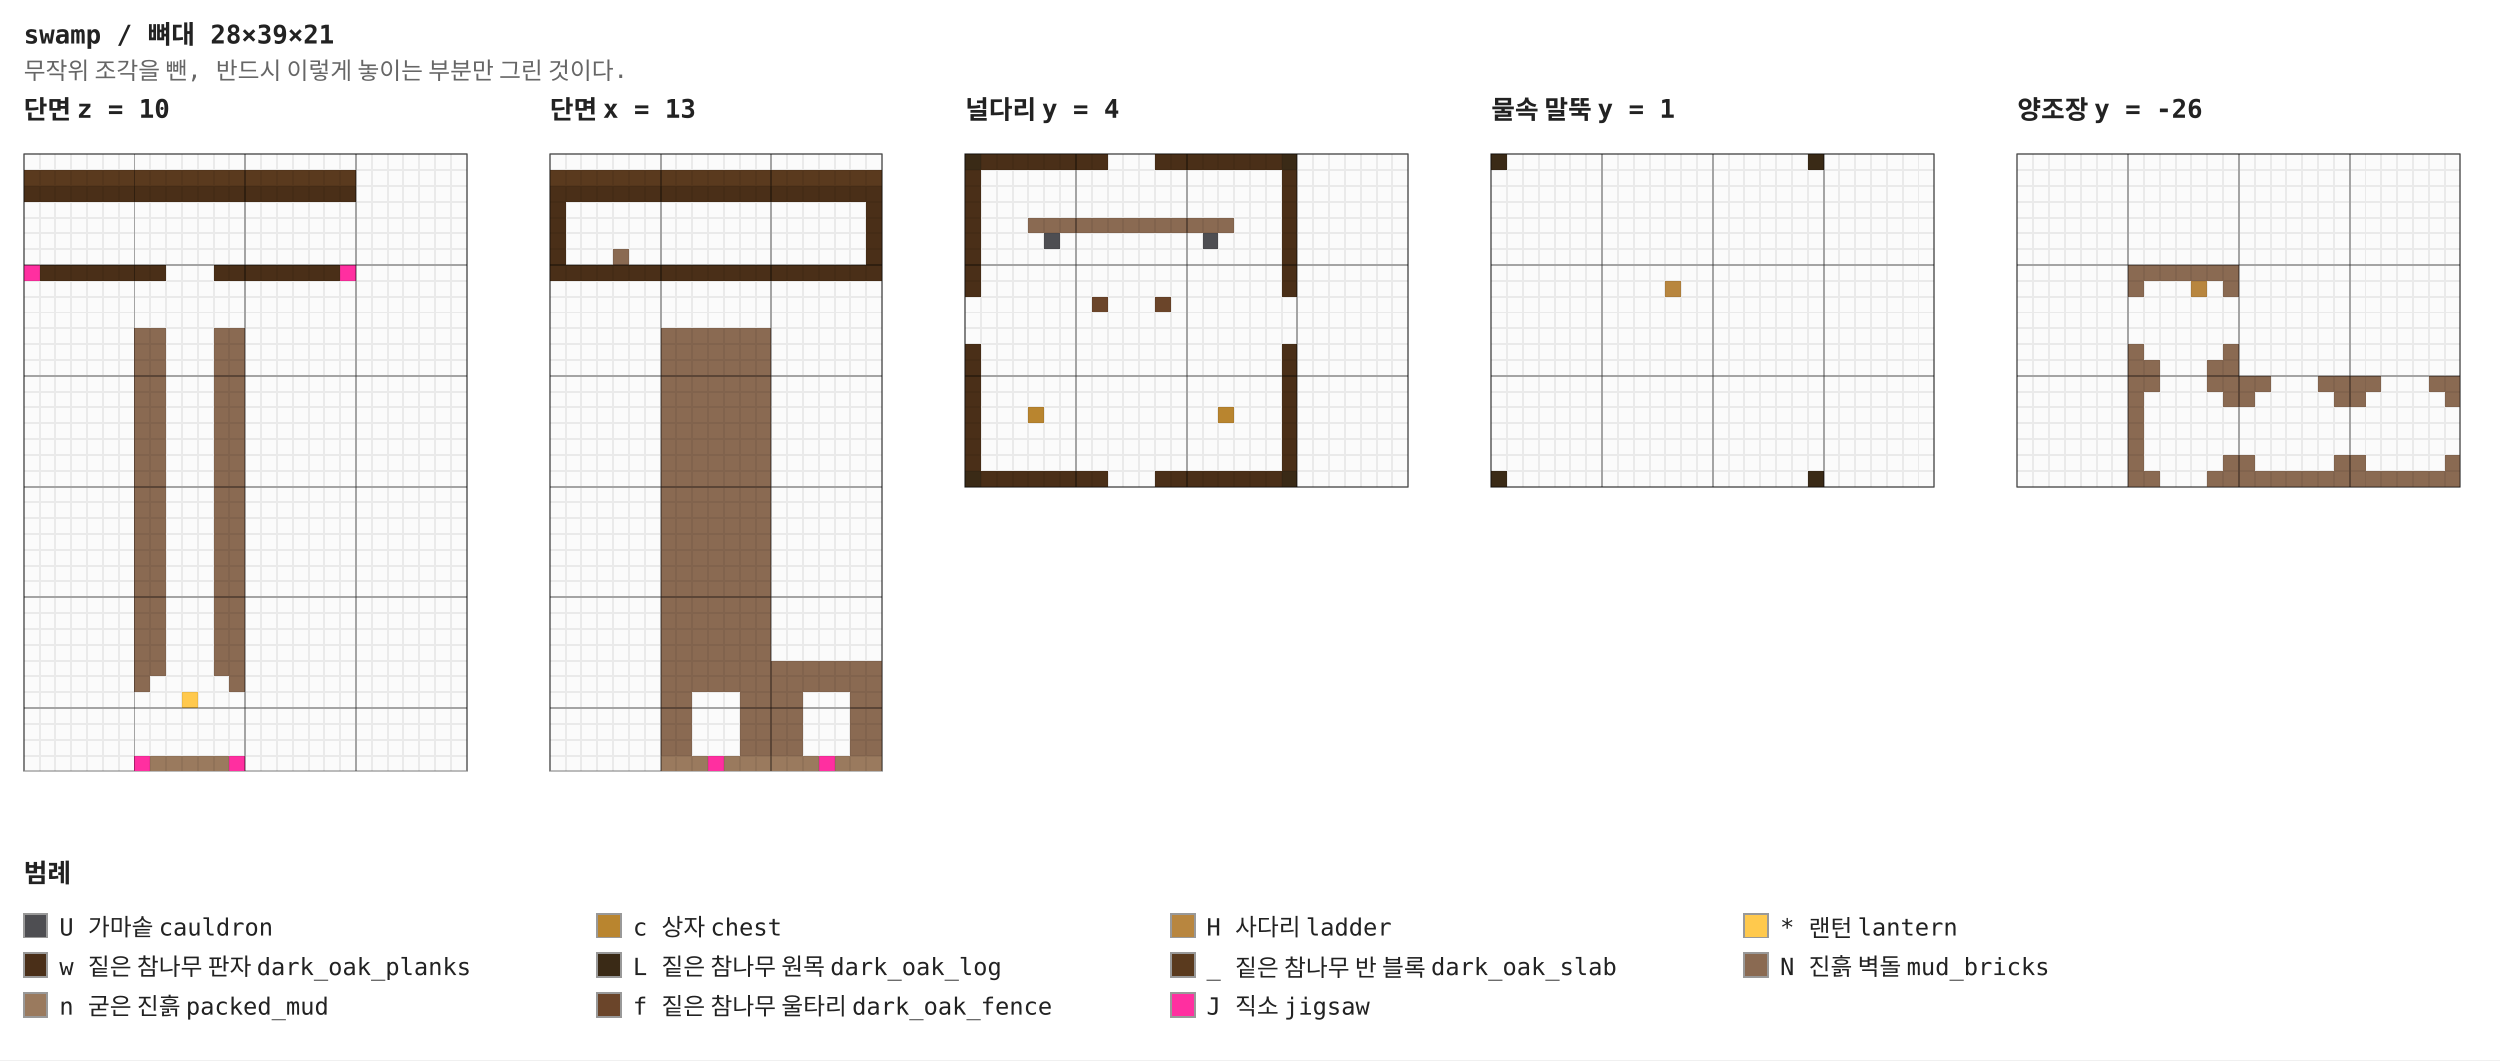
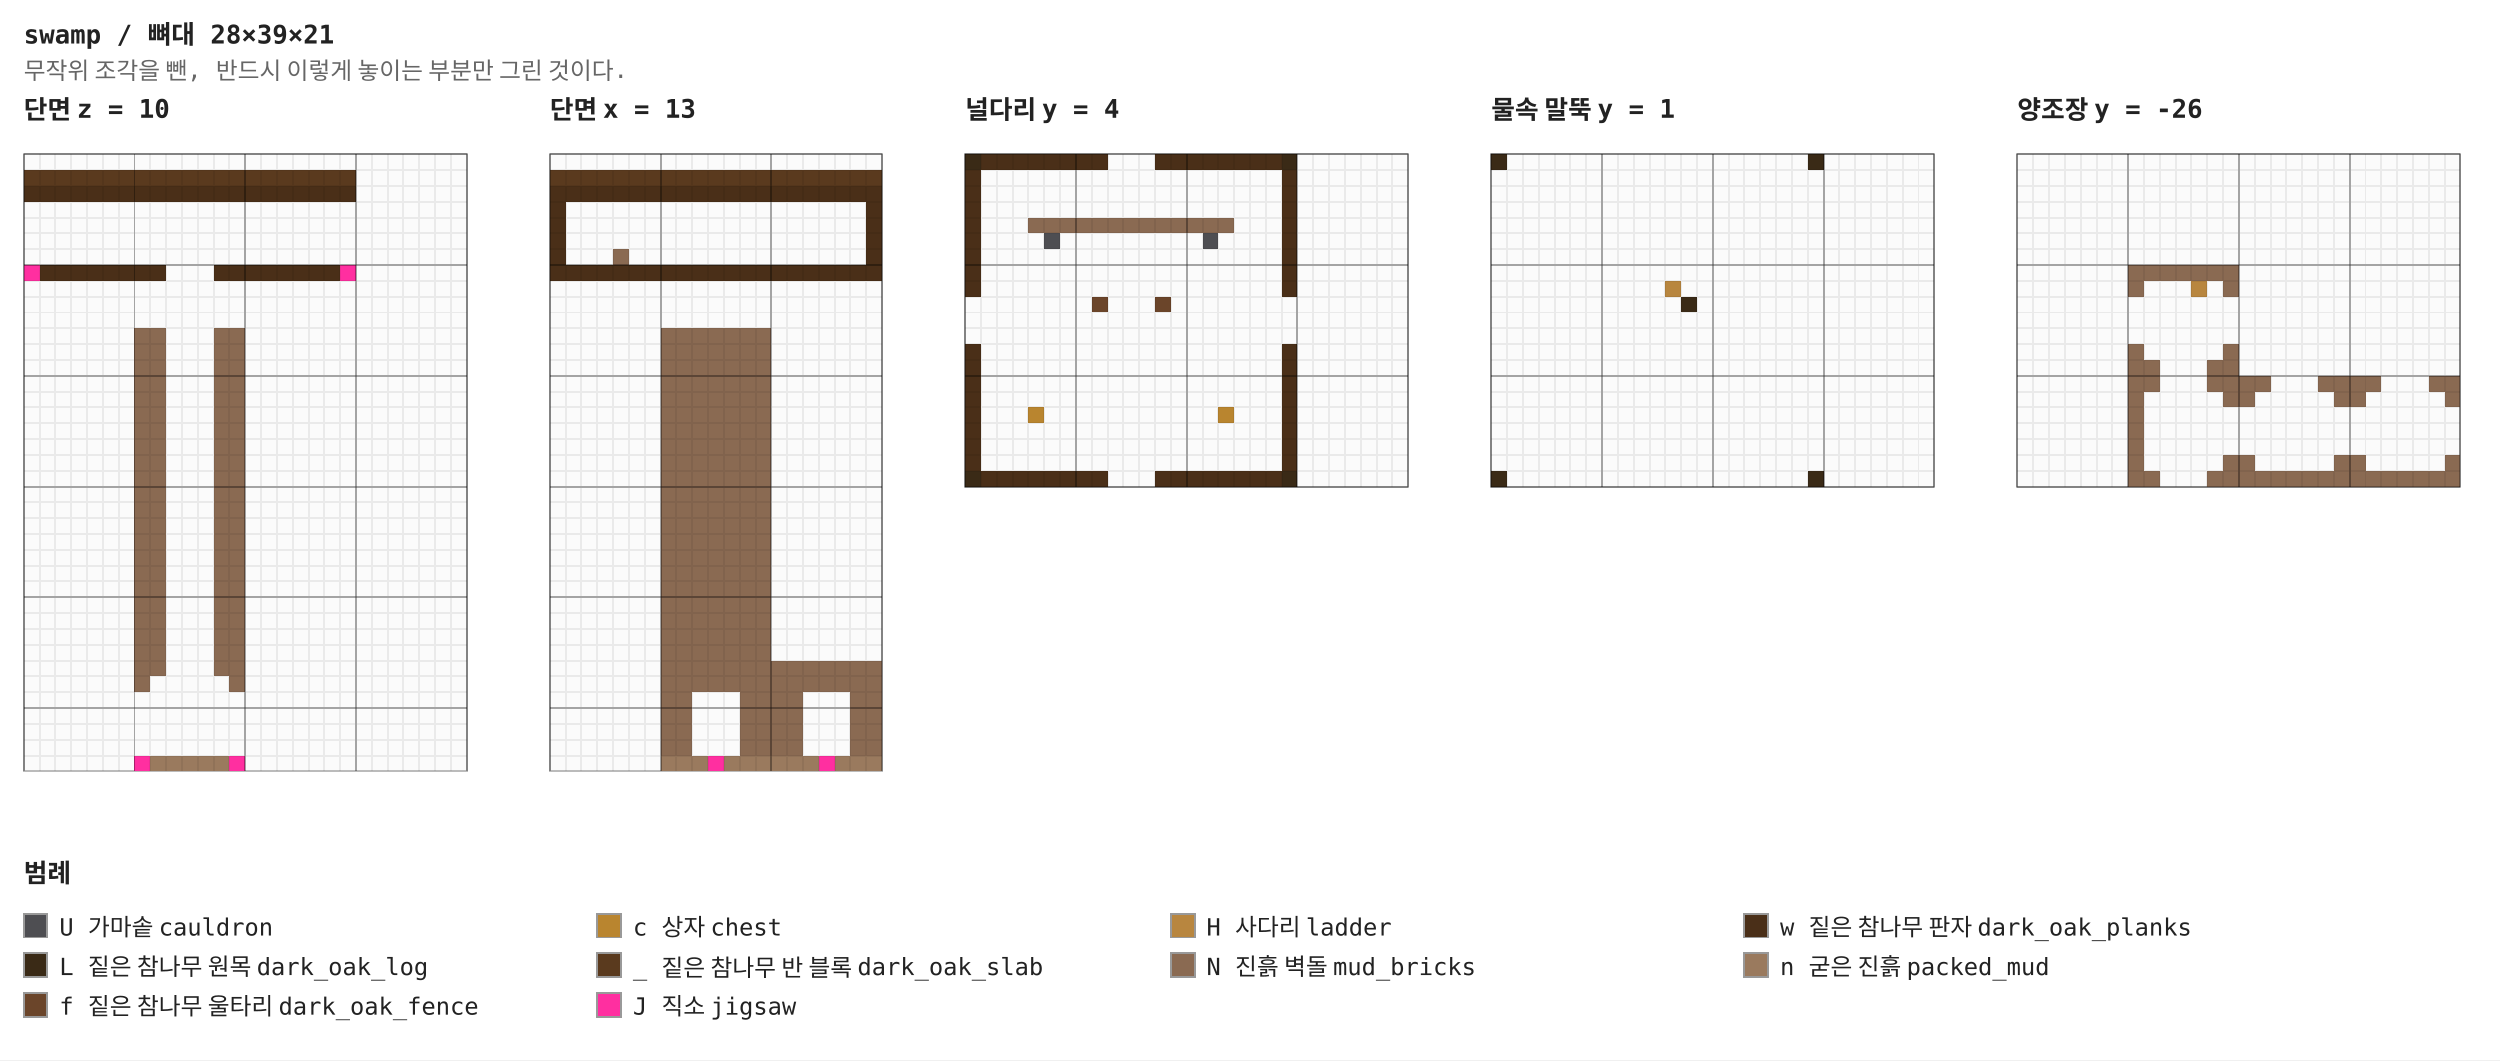
<svg xmlns="http://www.w3.org/2000/svg" width="1264" height="536" viewBox="0 0 1264 536" shape-rendering="crispEdges" font-family="Consolas,'Malgun Gothic','Noto Sans KR',monospace">
  <style>text{fill:#222;shape-rendering:auto}.cap{font-size:13px;font-weight:bold}.leg{font-size:12px}.sub{font-size:12px;fill:#666}.tick{font-size:8px;fill:#999;text-anchor:middle}.arrow{font-size:10px;fill:#fff;text-anchor:middle}.fine{stroke:#000;stroke-opacity:.07;stroke-width:1;fill:none}.grid{stroke:#000;stroke-opacity:.30;stroke-width:1}</style>
  <rect width="100%" height="100%" fill="#fff" />
  <text x="12" y="22" class="cap" font-size="16">swamp / 뼈대   28×39×21</text>
  <text x="12" y="40" class="sub">무작위 조각을 뺀, 반드시 이렇게 놓이는 부분만 그린 것이다.</text>
  <text x="12" y="60" class="cap">단면 z = 10</text>
  <rect x="12" y="78" width="224" height="312" fill="#fbfbfb" stroke="#bbb" />
  <path transform="translate(12,78) scale(8)" fill="#5a3a1e" d="M0 1h21v1h-21z" />
  <path transform="translate(12,78) scale(8)" fill="#4a2f18" d="M0 2h21v1h-21zM1 7h8v1h-8zM12 7h8v1h-8z" />
  <path transform="translate(12,78) scale(8)" fill="#ff2fa0" d="M0 7h1v1h-1zM20 7h1v1h-1zM7 38h1v1h-1zM13 38h1v1h-1z" />
  <path transform="translate(12,78) scale(8)" fill="#8a6a52" d="M7 11h2v1h-2zM12 11h2v1h-2zM7 12h2v1h-2zM12 12h2v1h-2zM7 13h2v1h-2zM12 13h2v1h-2zM7 14h2v1h-2zM12 14h2v1h-2zM7 15h2v1h-2zM12 15h2v1h-2zM7 16h2v1h-2zM12 16h2v1h-2zM7 17h2v1h-2zM12 17h2v1h-2zM7 18h2v1h-2zM12 18h2v1h-2zM7 19h2v1h-2zM12 19h2v1h-2zM7 20h2v1h-2zM12 20h2v1h-2zM7 21h2v1h-2zM12 21h2v1h-2zM7 22h2v1h-2zM12 22h2v1h-2zM7 23h2v1h-2zM12 23h2v1h-2zM7 24h2v1h-2zM12 24h2v1h-2zM7 25h2v1h-2zM12 25h2v1h-2zM7 26h2v1h-2zM12 26h2v1h-2zM7 27h2v1h-2zM12 27h2v1h-2zM7 28h2v1h-2zM12 28h2v1h-2zM7 29h2v1h-2zM12 29h2v1h-2zM7 30h2v1h-2zM12 30h2v1h-2zM7 31h2v1h-2zM12 31h2v1h-2zM7 32h2v1h-2zM12 32h2v1h-2zM7 33h1v1h-1zM13 33h1v1h-1z" />
-   <path transform="translate(12,78) scale(8)" fill="#ffc94d" d="M10 34h1v1h-1z" />
  <path transform="translate(12,78) scale(8)" fill="#9a7a5e" d="M8 38h5v1h-5z" />
  <path class="fine" d="M20 78v312M28 78v312M36 78v312M44 78v312M52 78v312M60 78v312M68 78v312M76 78v312M84 78v312M92 78v312M100 78v312M108 78v312M116 78v312M124 78v312M132 78v312M140 78v312M148 78v312M156 78v312M164 78v312M172 78v312M180 78v312M188 78v312M196 78v312M204 78v312M212 78v312M220 78v312M228 78v312M12 86h224M12 94h224M12 102h224M12 110h224M12 118h224M12 126h224M12 134h224M12 142h224M12 150h224M12 158h224M12 166h224M12 174h224M12 182h224M12 190h224M12 198h224M12 206h224M12 214h224M12 222h224M12 230h224M12 238h224M12 246h224M12 254h224M12 262h224M12 270h224M12 278h224M12 286h224M12 294h224M12 302h224M12 310h224M12 318h224M12 326h224M12 334h224M12 342h224M12 350h224M12 358h224M12 366h224M12 374h224M12 382h224" />
  <line x1="12" y1="78" x2="12" y2="390" class="grid" />
  <line x1="68" y1="78" x2="68" y2="390" class="grid" />
  <line x1="124" y1="78" x2="124" y2="390" class="grid" />
  <line x1="180" y1="78" x2="180" y2="390" class="grid" />
  <line x1="236" y1="78" x2="236" y2="390" class="grid" />
  <line x1="12" y1="78" x2="236" y2="78" class="grid" />
  <line x1="12" y1="134" x2="236" y2="134" class="grid" />
  <line x1="12" y1="190" x2="236" y2="190" class="grid" />
  <line x1="12" y1="246" x2="236" y2="246" class="grid" />
  <line x1="12" y1="302" x2="236" y2="302" class="grid" />
  <line x1="12" y1="358" x2="236" y2="358" class="grid" />
  <text x="278" y="60" class="cap">단면 x = 13</text>
  <rect x="278" y="78" width="168" height="312" fill="#fbfbfb" stroke="#bbb" />
  <path transform="translate(278,78) scale(8)" fill="#5a3a1e" d="M0 1h21v1h-21z" />
  <path transform="translate(278,78) scale(8)" fill="#4a2f18" d="M0 2h21v1h-21zM0 3h1v1h-1zM20 3h1v1h-1zM0 4h1v1h-1zM20 4h1v1h-1zM0 5h1v1h-1zM20 5h1v1h-1zM0 6h1v1h-1zM20 6h1v1h-1zM0 7h21v1h-21z" />
  <path transform="translate(278,78) scale(8)" fill="#8a6a52" d="M4 6h1v1h-1zM7 11h7v1h-7zM7 12h7v1h-7zM7 13h7v1h-7zM7 14h7v1h-7zM7 15h7v1h-7zM7 16h7v1h-7zM7 17h7v1h-7zM7 18h7v1h-7zM7 19h7v1h-7zM7 20h7v1h-7zM7 21h7v1h-7zM7 22h7v1h-7zM7 23h7v1h-7zM7 24h7v1h-7zM7 25h7v1h-7zM7 26h7v1h-7zM7 27h7v1h-7zM7 28h7v1h-7zM7 29h7v1h-7zM7 30h7v1h-7zM7 31h7v1h-7zM7 32h14v1h-14zM7 33h14v1h-14zM7 34h2v1h-2zM12 34h4v1h-4zM19 34h2v1h-2zM7 35h2v1h-2zM12 35h4v1h-4zM19 35h2v1h-2zM7 36h2v1h-2zM12 36h4v1h-4zM19 36h2v1h-2zM7 37h2v1h-2zM12 37h4v1h-4zM19 37h2v1h-2z" />
  <path transform="translate(278,78) scale(8)" fill="#9a7a5e" d="M7 38h3v1h-3zM11 38h6v1h-6zM18 38h3v1h-3z" />
  <path transform="translate(278,78) scale(8)" fill="#ff2fa0" d="M10 38h1v1h-1zM17 38h1v1h-1z" />
  <path class="fine" d="M286 78v312M294 78v312M302 78v312M310 78v312M318 78v312M326 78v312M334 78v312M342 78v312M350 78v312M358 78v312M366 78v312M374 78v312M382 78v312M390 78v312M398 78v312M406 78v312M414 78v312M422 78v312M430 78v312M438 78v312M278 86h168M278 94h168M278 102h168M278 110h168M278 118h168M278 126h168M278 134h168M278 142h168M278 150h168M278 158h168M278 166h168M278 174h168M278 182h168M278 190h168M278 198h168M278 206h168M278 214h168M278 222h168M278 230h168M278 238h168M278 246h168M278 254h168M278 262h168M278 270h168M278 278h168M278 286h168M278 294h168M278 302h168M278 310h168M278 318h168M278 326h168M278 334h168M278 342h168M278 350h168M278 358h168M278 366h168M278 374h168M278 382h168" />
  <line x1="278" y1="78" x2="278" y2="390" class="grid" />
  <line x1="334" y1="78" x2="334" y2="390" class="grid" />
  <line x1="390" y1="78" x2="390" y2="390" class="grid" />
  <line x1="446" y1="78" x2="446" y2="390" class="grid" />
  <line x1="278" y1="78" x2="446" y2="78" class="grid" />
  <line x1="278" y1="134" x2="446" y2="134" class="grid" />
  <line x1="278" y1="190" x2="446" y2="190" class="grid" />
  <line x1="278" y1="246" x2="446" y2="246" class="grid" />
  <line x1="278" y1="302" x2="446" y2="302" class="grid" />
  <line x1="278" y1="358" x2="446" y2="358" class="grid" />
  <text x="488" y="60" class="cap">널다리  y = 4</text>
  <rect x="488" y="78" width="224" height="168" fill="#fbfbfb" stroke="#bbb" />
  <path transform="translate(488,78) scale(8)" fill="#3a2a16" d="M0 0h1v1h-1zM20 0h1v1h-1zM0 20h1v1h-1zM20 20h1v1h-1z" />
  <path transform="translate(488,78) scale(8)" fill="#4a2f18" d="M1 0h8v1h-8zM12 0h8v1h-8zM0 1h1v1h-1zM20 1h1v1h-1zM0 2h1v1h-1zM20 2h1v1h-1zM0 3h1v1h-1zM20 3h1v1h-1zM0 4h1v1h-1zM20 4h1v1h-1zM0 5h1v1h-1zM20 5h1v1h-1zM0 6h1v1h-1zM20 6h1v1h-1zM0 7h1v1h-1zM20 7h1v1h-1zM0 8h1v1h-1zM20 8h1v1h-1zM0 12h1v1h-1zM20 12h1v1h-1zM0 13h1v1h-1zM20 13h1v1h-1zM0 14h1v1h-1zM20 14h1v1h-1zM0 15h1v1h-1zM20 15h1v1h-1zM0 16h1v1h-1zM20 16h1v1h-1zM0 17h1v1h-1zM20 17h1v1h-1zM0 18h1v1h-1zM20 18h1v1h-1zM0 19h1v1h-1zM20 19h1v1h-1zM1 20h8v1h-8zM12 20h8v1h-8z" />
  <path transform="translate(488,78) scale(8)" fill="#8a6a52" d="M4 4h13v1h-13z" />
  <path transform="translate(488,78) scale(8)" fill="#4e4e52" d="M5 5h1v1h-1zM15 5h1v1h-1z" />
  <path transform="translate(488,78) scale(8)" fill="#6b452a" d="M8 9h1v1h-1zM12 9h1v1h-1z" />
  <path transform="translate(488,78) scale(8)" fill="#b9852f" d="M4 16h1v1h-1zM16 16h1v1h-1z" />
  <path class="fine" d="M496 78v168M504 78v168M512 78v168M520 78v168M528 78v168M536 78v168M544 78v168M552 78v168M560 78v168M568 78v168M576 78v168M584 78v168M592 78v168M600 78v168M608 78v168M616 78v168M624 78v168M632 78v168M640 78v168M648 78v168M656 78v168M664 78v168M672 78v168M680 78v168M688 78v168M696 78v168M704 78v168M488 86h224M488 94h224M488 102h224M488 110h224M488 118h224M488 126h224M488 134h224M488 142h224M488 150h224M488 158h224M488 166h224M488 174h224M488 182h224M488 190h224M488 198h224M488 206h224M488 214h224M488 222h224M488 230h224M488 238h224" />
  <line x1="488" y1="78" x2="488" y2="246" class="grid" />
  <line x1="544" y1="78" x2="544" y2="246" class="grid" />
  <line x1="600" y1="78" x2="600" y2="246" class="grid" />
  <line x1="656" y1="78" x2="656" y2="246" class="grid" />
  <line x1="712" y1="78" x2="712" y2="246" class="grid" />
  <line x1="488" y1="78" x2="712" y2="78" class="grid" />
  <line x1="488" y1="134" x2="712" y2="134" class="grid" />
  <line x1="488" y1="190" x2="712" y2="190" class="grid" />
  <line x1="488" y1="246" x2="712" y2="246" class="grid" />
  <text x="754" y="60" class="cap">물속 말뚝  y = 1</text>
  <rect x="754" y="78" width="224" height="168" fill="#fbfbfb" stroke="#bbb" />
-   <path transform="translate(754,78) scale(8)" fill="#3a2a16" d="M0 0h1v1h-1zM20 0h1v1h-1zM0 20h1v1h-1zM20 20h1v1h-1z" />
+   <path transform="translate(754,78) scale(8)" fill="#3a2a16" d="M0 0h1v1h-1zM20 0h1v1h-1zM12 9h1v1h-1zM0 20h1v1h-1zM20 20h1v1h-1z" />
  <path transform="translate(754,78) scale(8)" fill="#b8863f" d="M11 8h1v1h-1z" />
  <path class="fine" d="M762 78v168M770 78v168M778 78v168M786 78v168M794 78v168M802 78v168M810 78v168M818 78v168M826 78v168M834 78v168M842 78v168M850 78v168M858 78v168M866 78v168M874 78v168M882 78v168M890 78v168M898 78v168M906 78v168M914 78v168M922 78v168M930 78v168M938 78v168M946 78v168M954 78v168M962 78v168M970 78v168M754 86h224M754 94h224M754 102h224M754 110h224M754 118h224M754 126h224M754 134h224M754 142h224M754 150h224M754 158h224M754 166h224M754 174h224M754 182h224M754 190h224M754 198h224M754 206h224M754 214h224M754 222h224M754 230h224M754 238h224" />
  <line x1="754" y1="78" x2="754" y2="246" class="grid" />
  <line x1="810" y1="78" x2="810" y2="246" class="grid" />
  <line x1="866" y1="78" x2="866" y2="246" class="grid" />
  <line x1="922" y1="78" x2="922" y2="246" class="grid" />
  <line x1="978" y1="78" x2="978" y2="246" class="grid" />
  <line x1="754" y1="78" x2="978" y2="78" class="grid" />
  <line x1="754" y1="134" x2="978" y2="134" class="grid" />
  <line x1="754" y1="190" x2="978" y2="190" class="grid" />
  <line x1="754" y1="246" x2="978" y2="246" class="grid" />
  <text x="1020" y="60" class="cap">양조장  y = -26</text>
  <rect x="1020" y="78" width="224" height="168" fill="#fbfbfb" stroke="#bbb" />
  <path transform="translate(1020,78) scale(8)" fill="#8a6a52" d="M7 7h7v1h-7zM7 8h1v1h-1zM13 8h1v1h-1zM7 12h1v1h-1zM13 12h1v1h-1zM7 13h2v1h-2zM12 13h2v1h-2zM7 14h2v1h-2zM12 14h4v1h-4zM19 14h4v1h-4zM26 14h2v1h-2zM7 15h1v1h-1zM13 15h2v1h-2zM20 15h2v1h-2zM27 15h1v1h-1zM7 16h1v1h-1zM7 17h1v1h-1zM7 18h1v1h-1zM7 19h1v1h-1zM13 19h2v1h-2zM20 19h2v1h-2zM27 19h1v1h-1zM7 20h2v1h-2zM12 20h16v1h-16z" />
  <path transform="translate(1020,78) scale(8)" fill="#b8863f" d="M11 8h1v1h-1z" />
  <path class="fine" d="M1028 78v168M1036 78v168M1044 78v168M1052 78v168M1060 78v168M1068 78v168M1076 78v168M1084 78v168M1092 78v168M1100 78v168M1108 78v168M1116 78v168M1124 78v168M1132 78v168M1140 78v168M1148 78v168M1156 78v168M1164 78v168M1172 78v168M1180 78v168M1188 78v168M1196 78v168M1204 78v168M1212 78v168M1220 78v168M1228 78v168M1236 78v168M1020 86h224M1020 94h224M1020 102h224M1020 110h224M1020 118h224M1020 126h224M1020 134h224M1020 142h224M1020 150h224M1020 158h224M1020 166h224M1020 174h224M1020 182h224M1020 190h224M1020 198h224M1020 206h224M1020 214h224M1020 222h224M1020 230h224M1020 238h224" />
  <line x1="1020" y1="78" x2="1020" y2="246" class="grid" />
  <line x1="1076" y1="78" x2="1076" y2="246" class="grid" />
  <line x1="1132" y1="78" x2="1132" y2="246" class="grid" />
  <line x1="1188" y1="78" x2="1188" y2="246" class="grid" />
  <line x1="1244" y1="78" x2="1244" y2="246" class="grid" />
  <line x1="1020" y1="78" x2="1244" y2="78" class="grid" />
  <line x1="1020" y1="134" x2="1244" y2="134" class="grid" />
  <line x1="1020" y1="190" x2="1244" y2="190" class="grid" />
  <line x1="1020" y1="246" x2="1244" y2="246" class="grid" />
  <text x="12" y="446" class="cap">범례</text>
  <rect x="12" y="462" width="12" height="12" fill="#4e4e52" stroke="#999" />
  <text x="30" y="473" class="leg">U  가마솥  cauldron</text>
  <rect x="302" y="462" width="12" height="12" fill="#b9852f" stroke="#999" />
  <text x="320" y="473" class="leg">c  상자  chest</text>
  <rect x="592" y="462" width="12" height="12" fill="#b8863f" stroke="#999" />
  <text x="610" y="473" class="leg">H  사다리  ladder</text>
-   <rect x="882" y="462" width="12" height="12" fill="#ffc94d" stroke="#999" />
-   <text x="900" y="473" class="leg">*  랜턴  lantern</text>
-   <rect x="12" y="482" width="12" height="12" fill="#4a2f18" stroke="#999" />
-   <text x="30" y="493" class="leg">w  짙은 참나무 판자  dark_oak_planks</text>
-   <rect x="302" y="482" width="12" height="12" fill="#3a2a16" stroke="#999" />
-   <text x="320" y="493" class="leg">L  짙은 참나무 원목  dark_oak_log</text>
-   <rect x="592" y="482" width="12" height="12" fill="#5a3a1e" stroke="#999" />
-   <text x="610" y="493" class="leg">_  짙은 참나무 반 블록  dark_oak_slab</text>
-   <rect x="882" y="482" width="12" height="12" fill="#8a6a52" stroke="#999" />
-   <text x="900" y="493" class="leg">N  진흙 벽돌  mud_bricks</text>
-   <rect x="12" y="502" width="12" height="12" fill="#9a7a5e" stroke="#999" />
-   <text x="30" y="513" class="leg">n  굳은 진흙  packed_mud</text>
-   <rect x="302" y="502" width="12" height="12" fill="#6b452a" stroke="#999" />
-   <text x="320" y="513" class="leg">f  짙은 참나무 울타리  dark_oak_fence</text>
-   <rect x="592" y="502" width="12" height="12" fill="#ff2fa0" stroke="#999" />
-   <text x="610" y="513" class="leg">J  직소  jigsaw</text>
+   <rect x="882" y="462" width="12" height="12" fill="#4a2f18" stroke="#999" />
+   <text x="900" y="473" class="leg">w  짙은 참나무 판자  dark_oak_planks</text>
+   <rect x="12" y="482" width="12" height="12" fill="#3a2a16" stroke="#999" />
+   <text x="30" y="493" class="leg">L  짙은 참나무 원목  dark_oak_log</text>
+   <rect x="302" y="482" width="12" height="12" fill="#5a3a1e" stroke="#999" />
+   <text x="320" y="493" class="leg">_  짙은 참나무 반 블록  dark_oak_slab</text>
+   <rect x="592" y="482" width="12" height="12" fill="#8a6a52" stroke="#999" />
+   <text x="610" y="493" class="leg">N  진흙 벽돌  mud_bricks</text>
+   <rect x="882" y="482" width="12" height="12" fill="#9a7a5e" stroke="#999" />
+   <text x="900" y="493" class="leg">n  굳은 진흙  packed_mud</text>
+   <rect x="12" y="502" width="12" height="12" fill="#6b452a" stroke="#999" />
+   <text x="30" y="513" class="leg">f  짙은 참나무 울타리  dark_oak_fence</text>
+   <rect x="302" y="502" width="12" height="12" fill="#ff2fa0" stroke="#999" />
+   <text x="320" y="513" class="leg">J  직소  jigsaw</text>
</svg>
